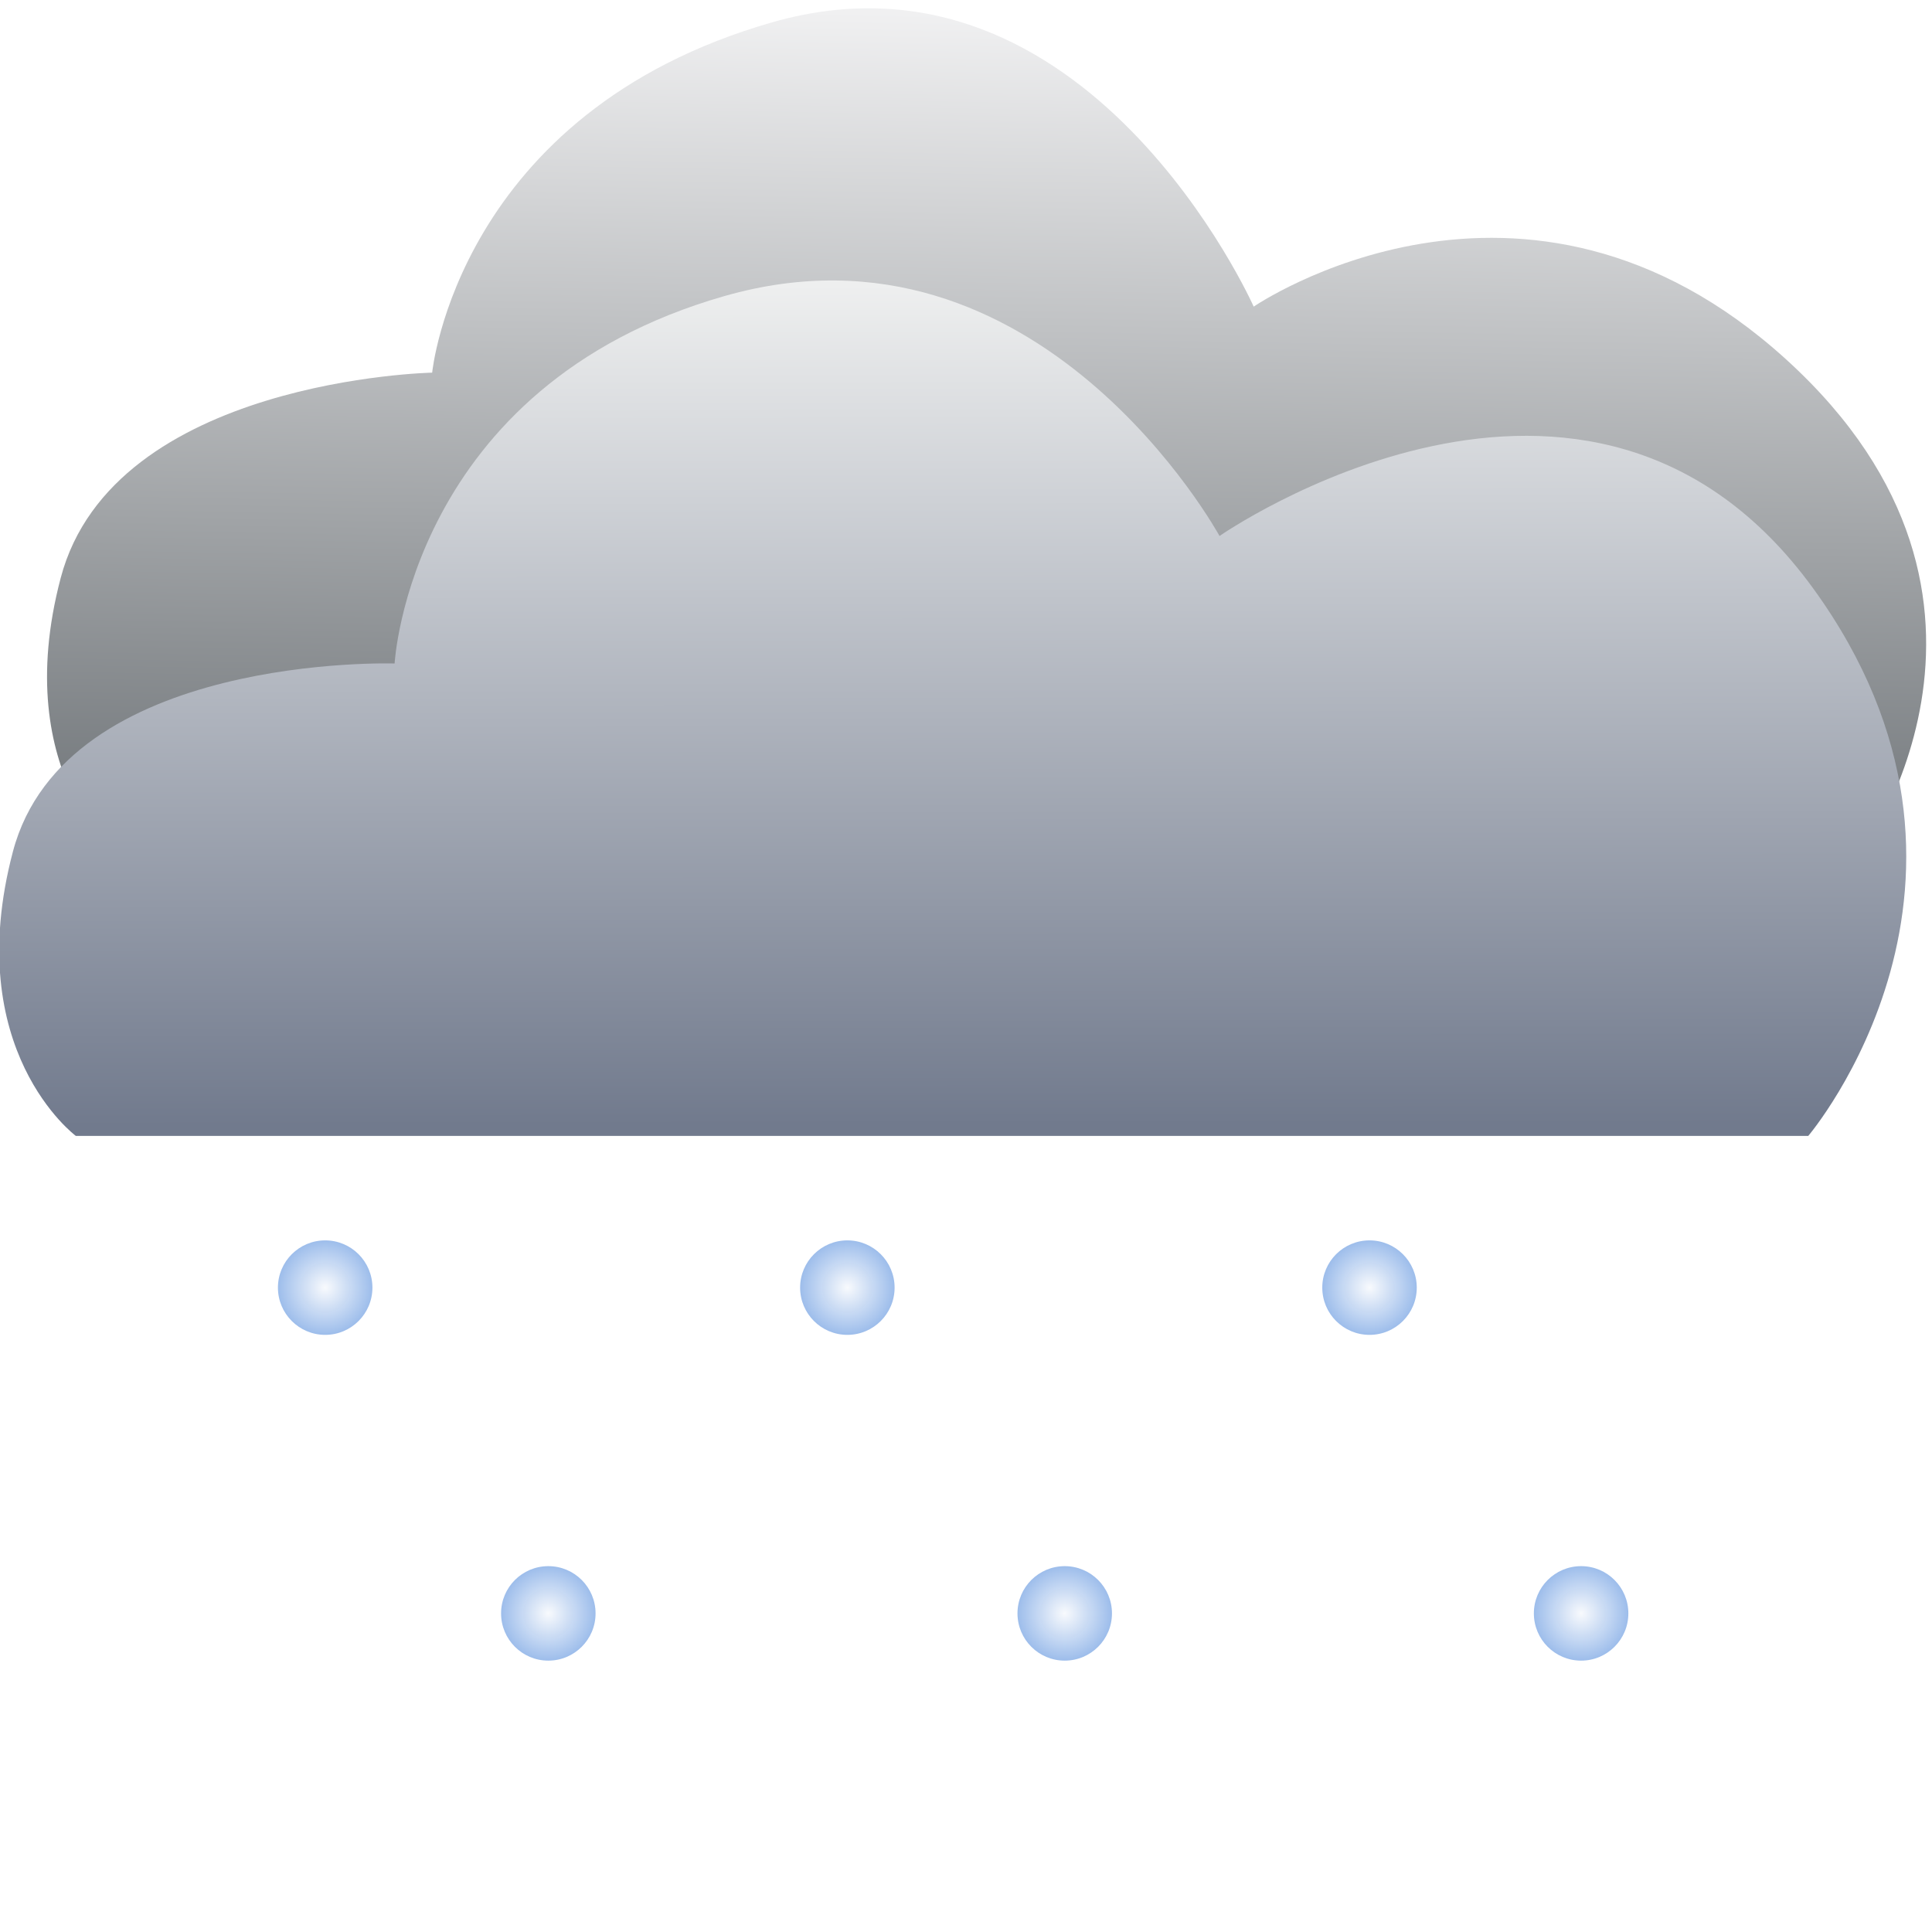
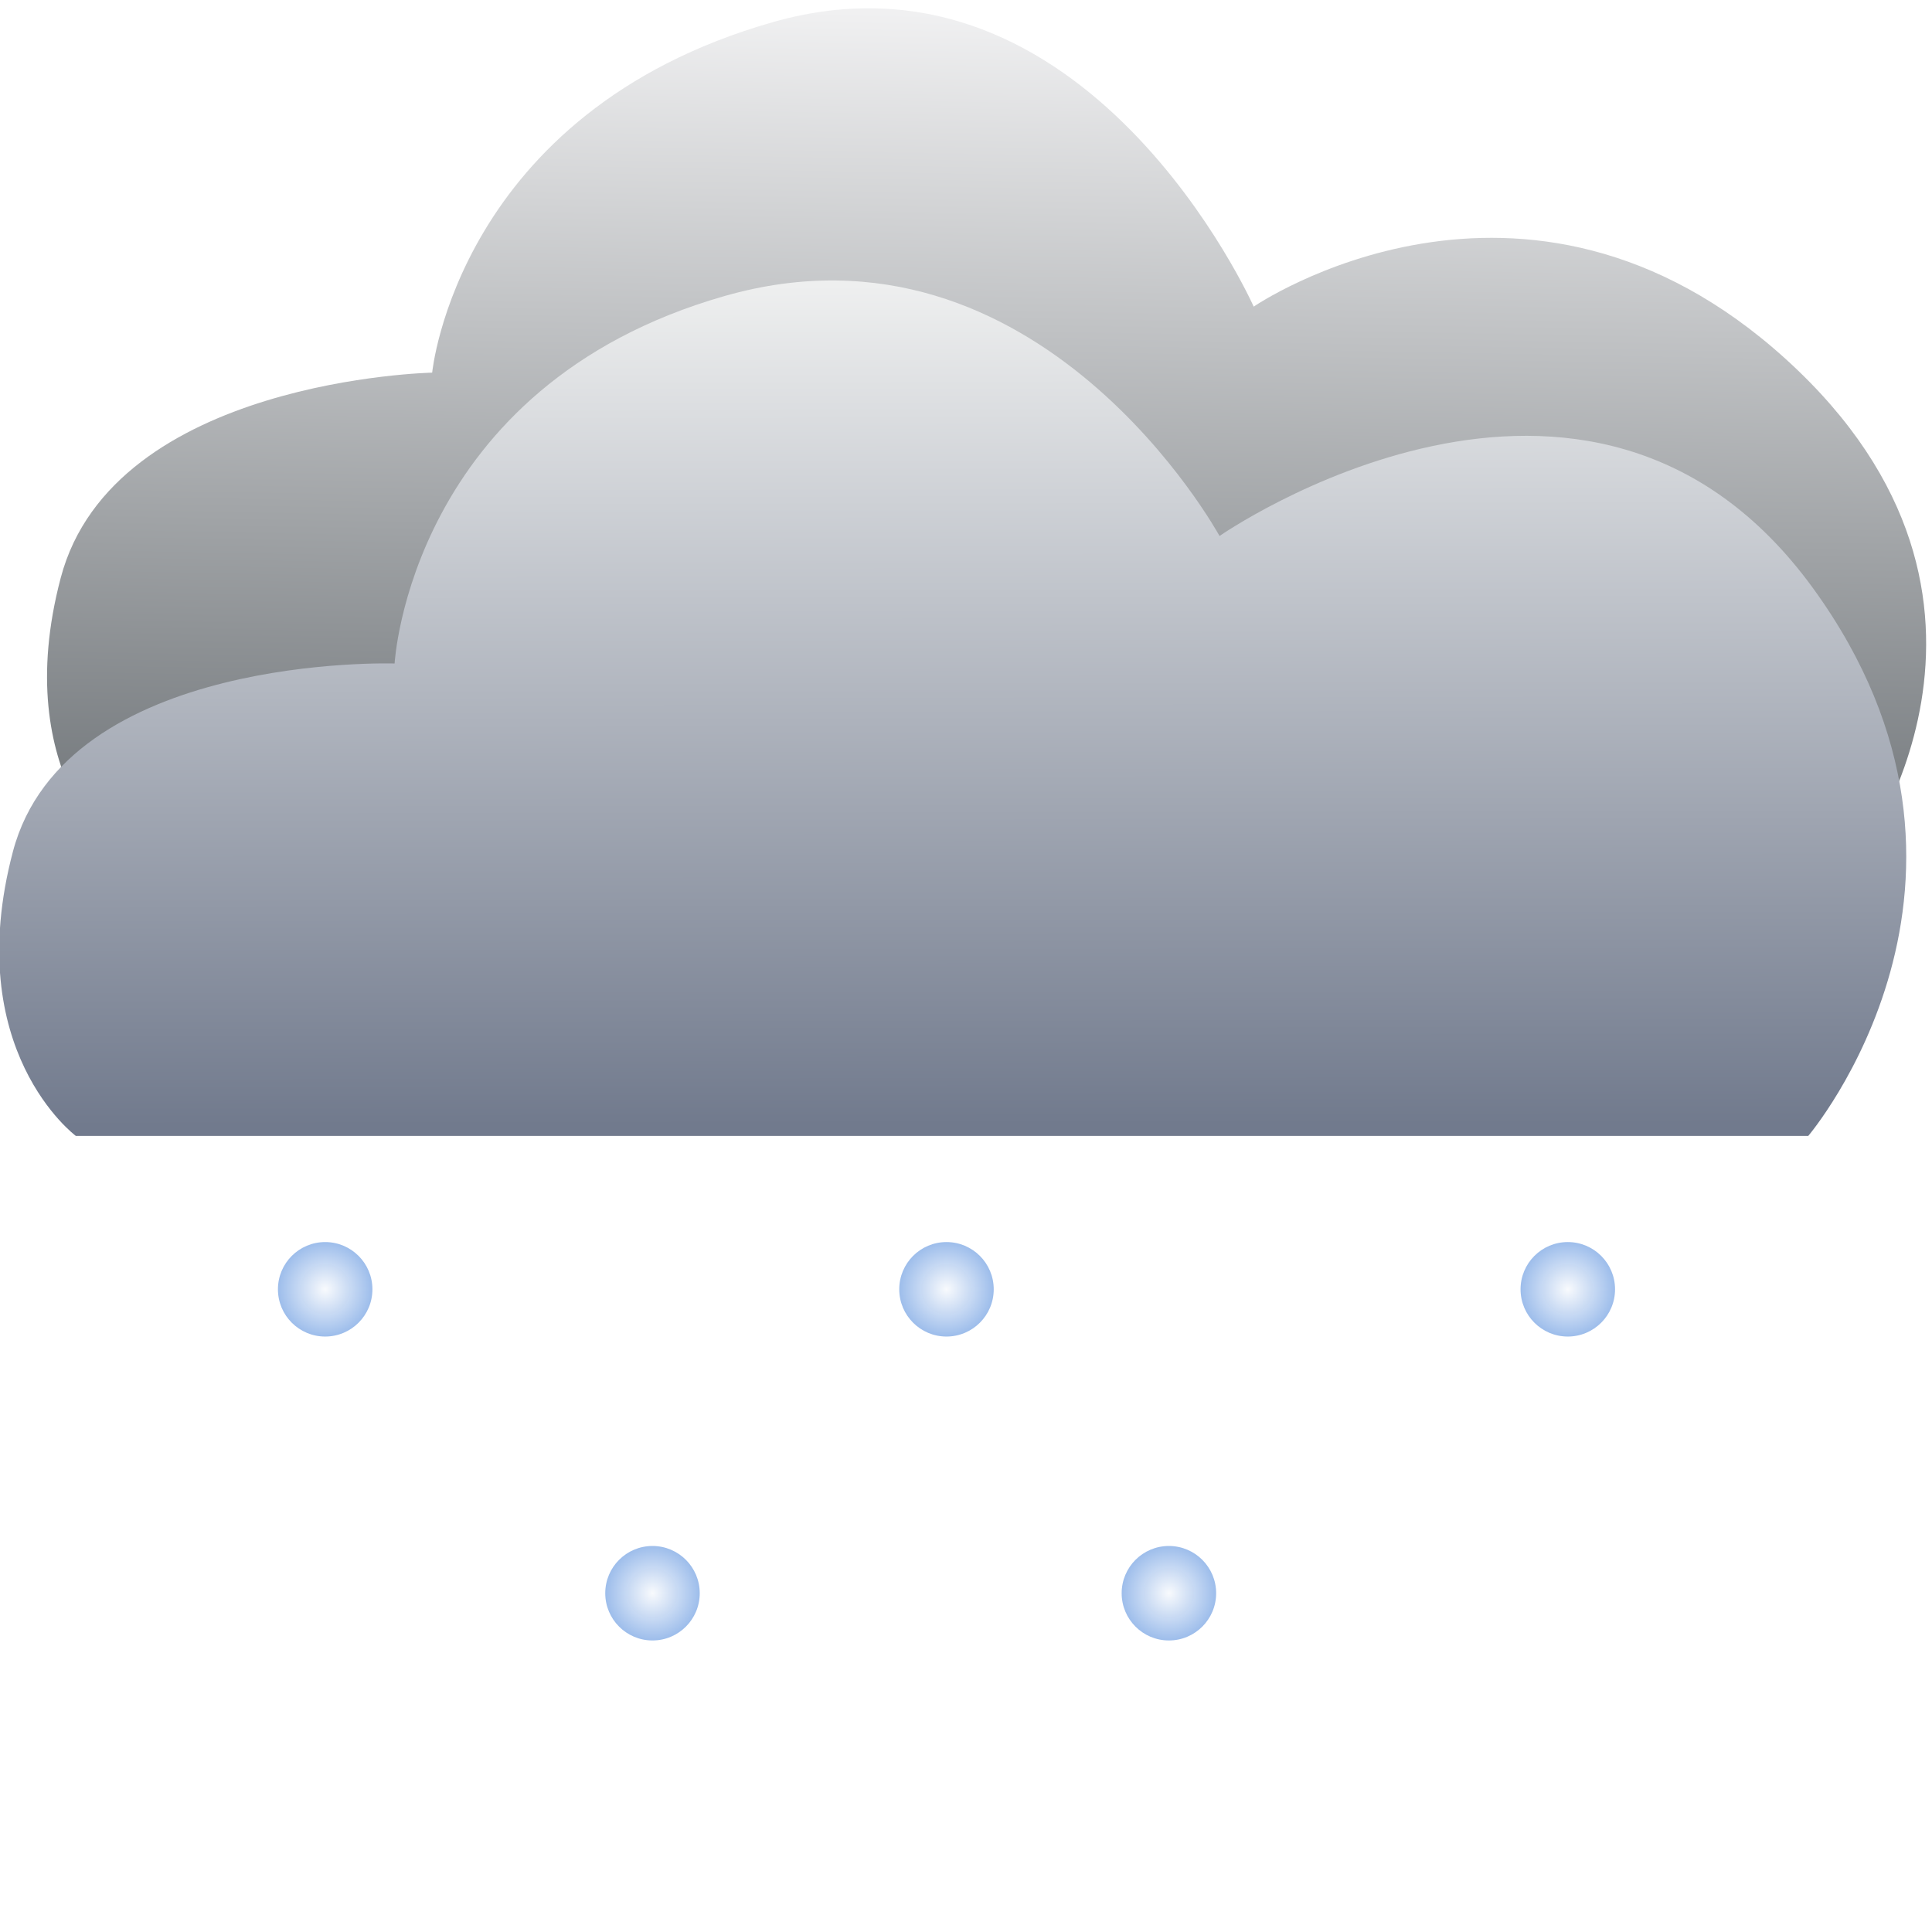
<svg xmlns="http://www.w3.org/2000/svg" xmlns:xlink="http://www.w3.org/1999/xlink" width="100" height="100" version="1.1" viewBox="0 0 100 100">
  <defs>
-     <linearGradient id="linearGradient27">
+     <linearGradient id="a">
      <stop stop-color="#f8fafd" offset="0" />
      <stop stop-color="#94b7e9" stop-opacity=".996" offset="1" />
    </linearGradient>
-     <linearGradient id="linearGradient230" x1="47.158" x2="47.224" y1="14.736" y2="58.223" gradientUnits="userSpaceOnUse">
+     <linearGradient id="h" x1="47.158" x2="47.224" y1="14.736" y2="58.223" gradientUnits="userSpaceOnUse">
      <stop stop-color="#eeefef" offset="0" />
      <stop stop-color="#717a8d" offset="1" />
    </linearGradient>
-     <linearGradient id="linearGradient232" x1="51.401" x2="50.552" y1=".076" y2="44.271" gradientUnits="userSpaceOnUse">
+     <linearGradient id="g" x1="51.401" x2="50.552" y1=".076" y2="44.271" gradientUnits="userSpaceOnUse">
      <stop stop-color="#f2f2f3" offset="0" />
      <stop stop-color="#6f7478" offset="1" />
    </linearGradient>
-     <radialGradient id="radialGradient26" cx="18.43" cy="63.752" r="1.645" gradientTransform="matrix(1.625 0 0 1.625 -13.117 -36.951)" gradientUnits="userSpaceOnUse" xlink:href="#linearGradient27" />
-     <radialGradient id="radialGradient26-8" cx="18.43" cy="63.752" r="1.645" gradientTransform="matrix(1.625 0 0 1.625 13.91 -36.951)" gradientUnits="userSpaceOnUse" xlink:href="#linearGradient27" />
-     <radialGradient id="radialGradient26-8-8" cx="18.43" cy="63.752" r="1.645" gradientTransform="matrix(1.625 0 0 1.625 40.938 -36.951)" gradientUnits="userSpaceOnUse" xlink:href="#linearGradient27" />
-     <radialGradient id="radialGradient26-8-8-5" cx="18.43" cy="63.752" r="1.645" gradientTransform="matrix(1.625 0 0 1.625 25.161 -20.089)" gradientUnits="userSpaceOnUse" xlink:href="#linearGradient27" />
-     <radialGradient id="radialGradient26-8-8-5-0" cx="18.43" cy="63.752" r="1.645" gradientTransform="matrix(1.625 0 0 1.625 -1.5677 -20.089)" gradientUnits="userSpaceOnUse" xlink:href="#linearGradient27" />
-     <radialGradient id="radialGradient26-8-8-5-0-4" cx="18.43" cy="63.752" r="1.645" gradientTransform="matrix(1.625 0 0 1.625 51.89 -20.089)" gradientUnits="userSpaceOnUse" xlink:href="#linearGradient27" />
+     <radialGradient id="f" cx="18.43" cy="63.752" r="1.645" gradientTransform="matrix(1.625 0 0 1.625 -13.117 -36.864)" gradientUnits="userSpaceOnUse" xlink:href="#a" />
+     <radialGradient id="e" cx="18.43" cy="63.752" r="1.645" gradientTransform="matrix(1.625 0 0 1.625 19.041 -36.864)" gradientUnits="userSpaceOnUse" xlink:href="#a" />
+     <radialGradient id="d" cx="18.43" cy="63.752" r="1.645" gradientTransform="matrix(1.625 0 0 1.625 51.201 -36.864)" gradientUnits="userSpaceOnUse" xlink:href="#a" />
+     <radialGradient id="c" cx="18.43" cy="63.752" r="1.645" gradientTransform="matrix(1.625 0 0 1.625 30.553 -21.133)" gradientUnits="userSpaceOnUse" xlink:href="#a" />
+     <radialGradient id="b" cx="18.43" cy="63.752" r="1.645" gradientTransform="matrix(1.625 0 0 1.625 3.8248 -21.133)" gradientUnits="userSpaceOnUse" xlink:href="#a" />
  </defs>
-   <path d="m6.402 44.626h89.667s10.207-13.457-3.619-26.023c-13.573-12.336-27.559-2.732-27.559-2.732s-8.609-19.377-24.912-14.719c-16.303 4.658-17.61 18.136-17.61 18.136s-16.509 0.335-19.226 10.622c-2.717 10.286 3.26 14.717 3.26 14.717z" fill="url(#linearGradient232)" />
-   <path d="m3.927 58.796h89.667s11.232-13.192 0.27-28.321c-11.629-16.049-30.741-2.732-30.741-2.732s-9.316-17.079-25.619-12.421-17.079 19.02-17.079 19.02-17.04-0.549-19.757 9.738c-2.717 10.286 3.26 14.717 3.26 14.717z" fill="url(#linearGradient230)" />
-   <g>
-     <circle cx="16.831" cy="66.647" r="2.445" fill="url(#radialGradient26)" style="paint-order:stroke fill markers" />
-     <circle cx="43.859" cy="66.647" r="2.445" fill="url(#radialGradient26-8)" style="paint-order:stroke fill markers" />
-     <circle cx="70.886" cy="66.647" r="2.445" fill="url(#radialGradient26-8-8)" style="paint-order:stroke fill markers" />
-     <circle cx="55.11" cy="83.509" r="2.445" fill="url(#radialGradient26-8-8-5)" style="paint-order:stroke fill markers" />
-     <circle cx="28.381" cy="83.509" r="2.445" fill="url(#radialGradient26-8-8-5-0)" style="paint-order:stroke fill markers" />
-     <circle cx="81.838" cy="83.509" r="2.445" fill="url(#radialGradient26-8-8-5-0-4)" style="paint-order:stroke fill markers" />
-   </g>
+   <path d="m6.402 44.626h89.667s10.207-13.457-3.619-26.023c-13.573-12.336-27.559-2.732-27.559-2.732s-8.609-19.377-24.912-14.719c-16.303 4.658-17.61 18.136-17.61 18.136s-16.509 0.335-19.226 10.622c-2.717 10.286 3.26 14.717 3.26 14.717z" fill="url(#g)" />
+   <path d="m3.927 58.796h89.667s11.232-13.192 0.27-28.321c-11.629-16.049-30.741-2.732-30.741-2.732s-9.316-17.079-25.619-12.421-17.079 19.02-17.079 19.02-17.04-0.549-19.757 9.738c-2.717 10.286 3.26 14.717 3.26 14.717z" fill="url(#h)" />
+   <circle cx="16.831" cy="66.734" r="2.445" fill="url(#f)" style="paint-order:stroke fill markers" />
+   <circle cx="48.99" cy="66.734" r="2.445" fill="url(#e)" style="paint-order:stroke fill markers" />
+   <circle cx="81.149" cy="66.734" r="2.445" fill="url(#d)" style="paint-order:stroke fill markers" />
+   <circle cx="60.502" cy="82.465" r="2.445" fill="url(#c)" style="paint-order:stroke fill markers" />
+   <circle cx="33.773" cy="82.465" r="2.445" fill="url(#b)" style="paint-order:stroke fill markers" />
</svg>
